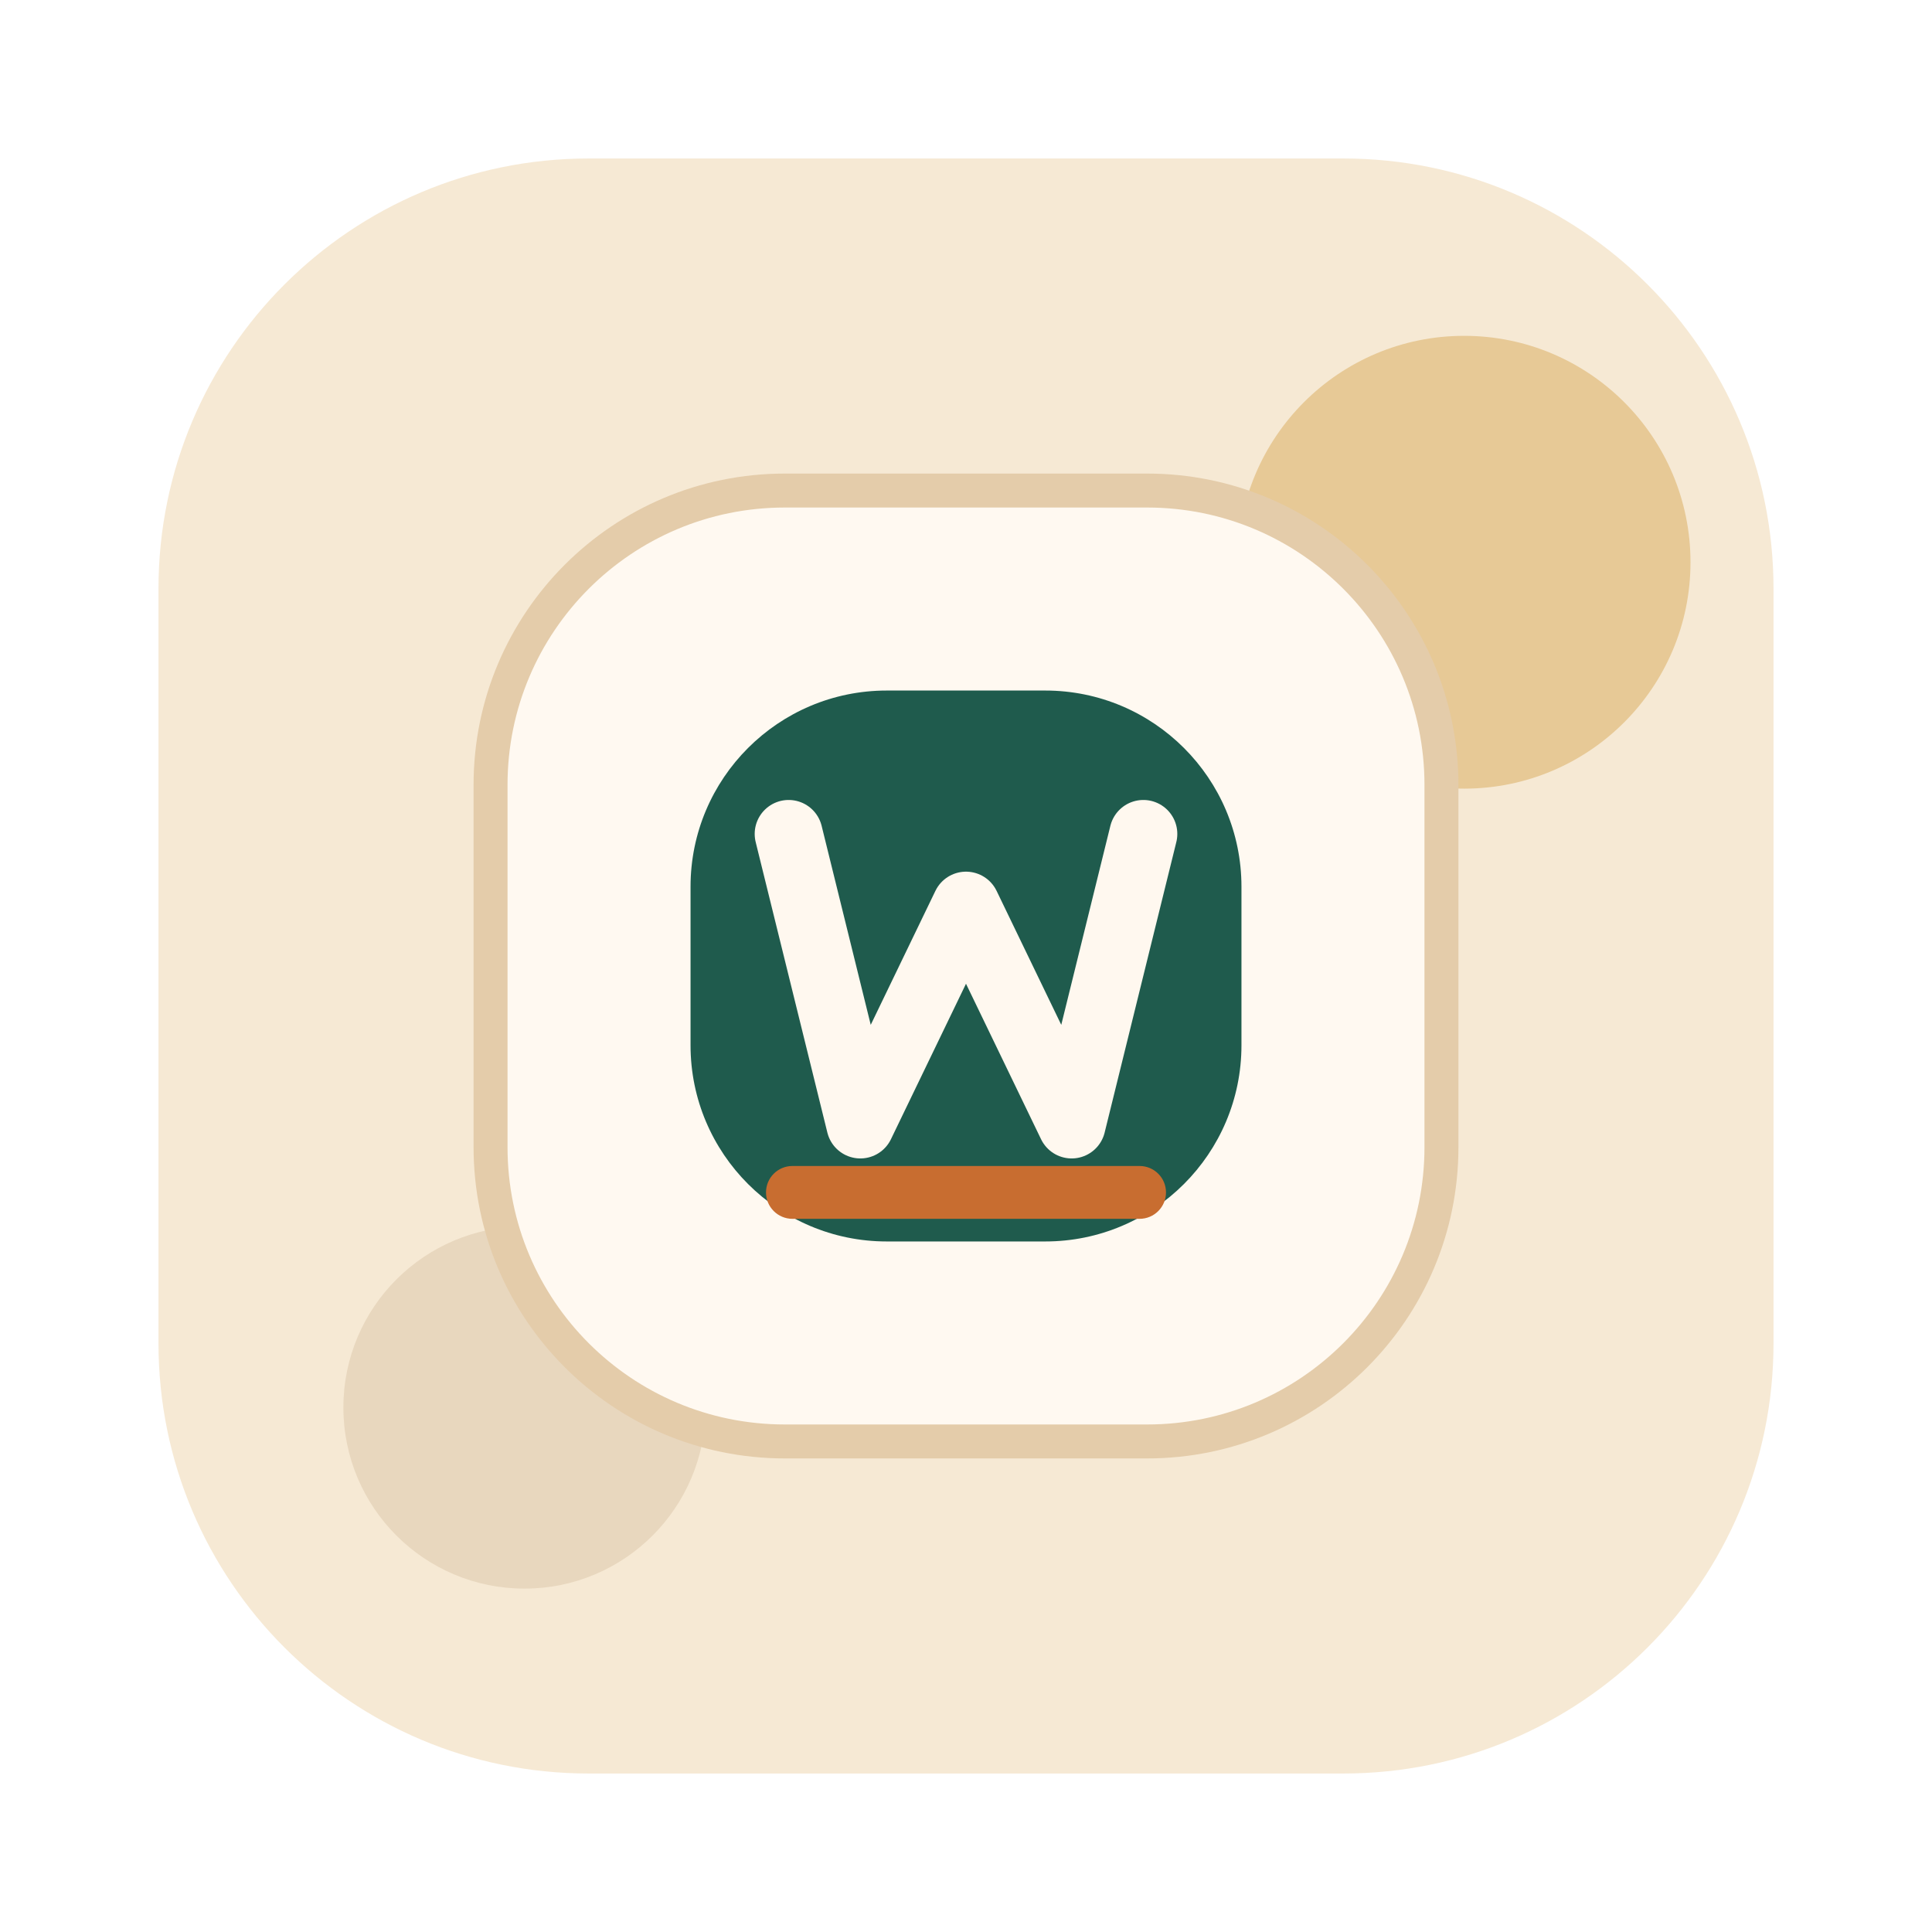
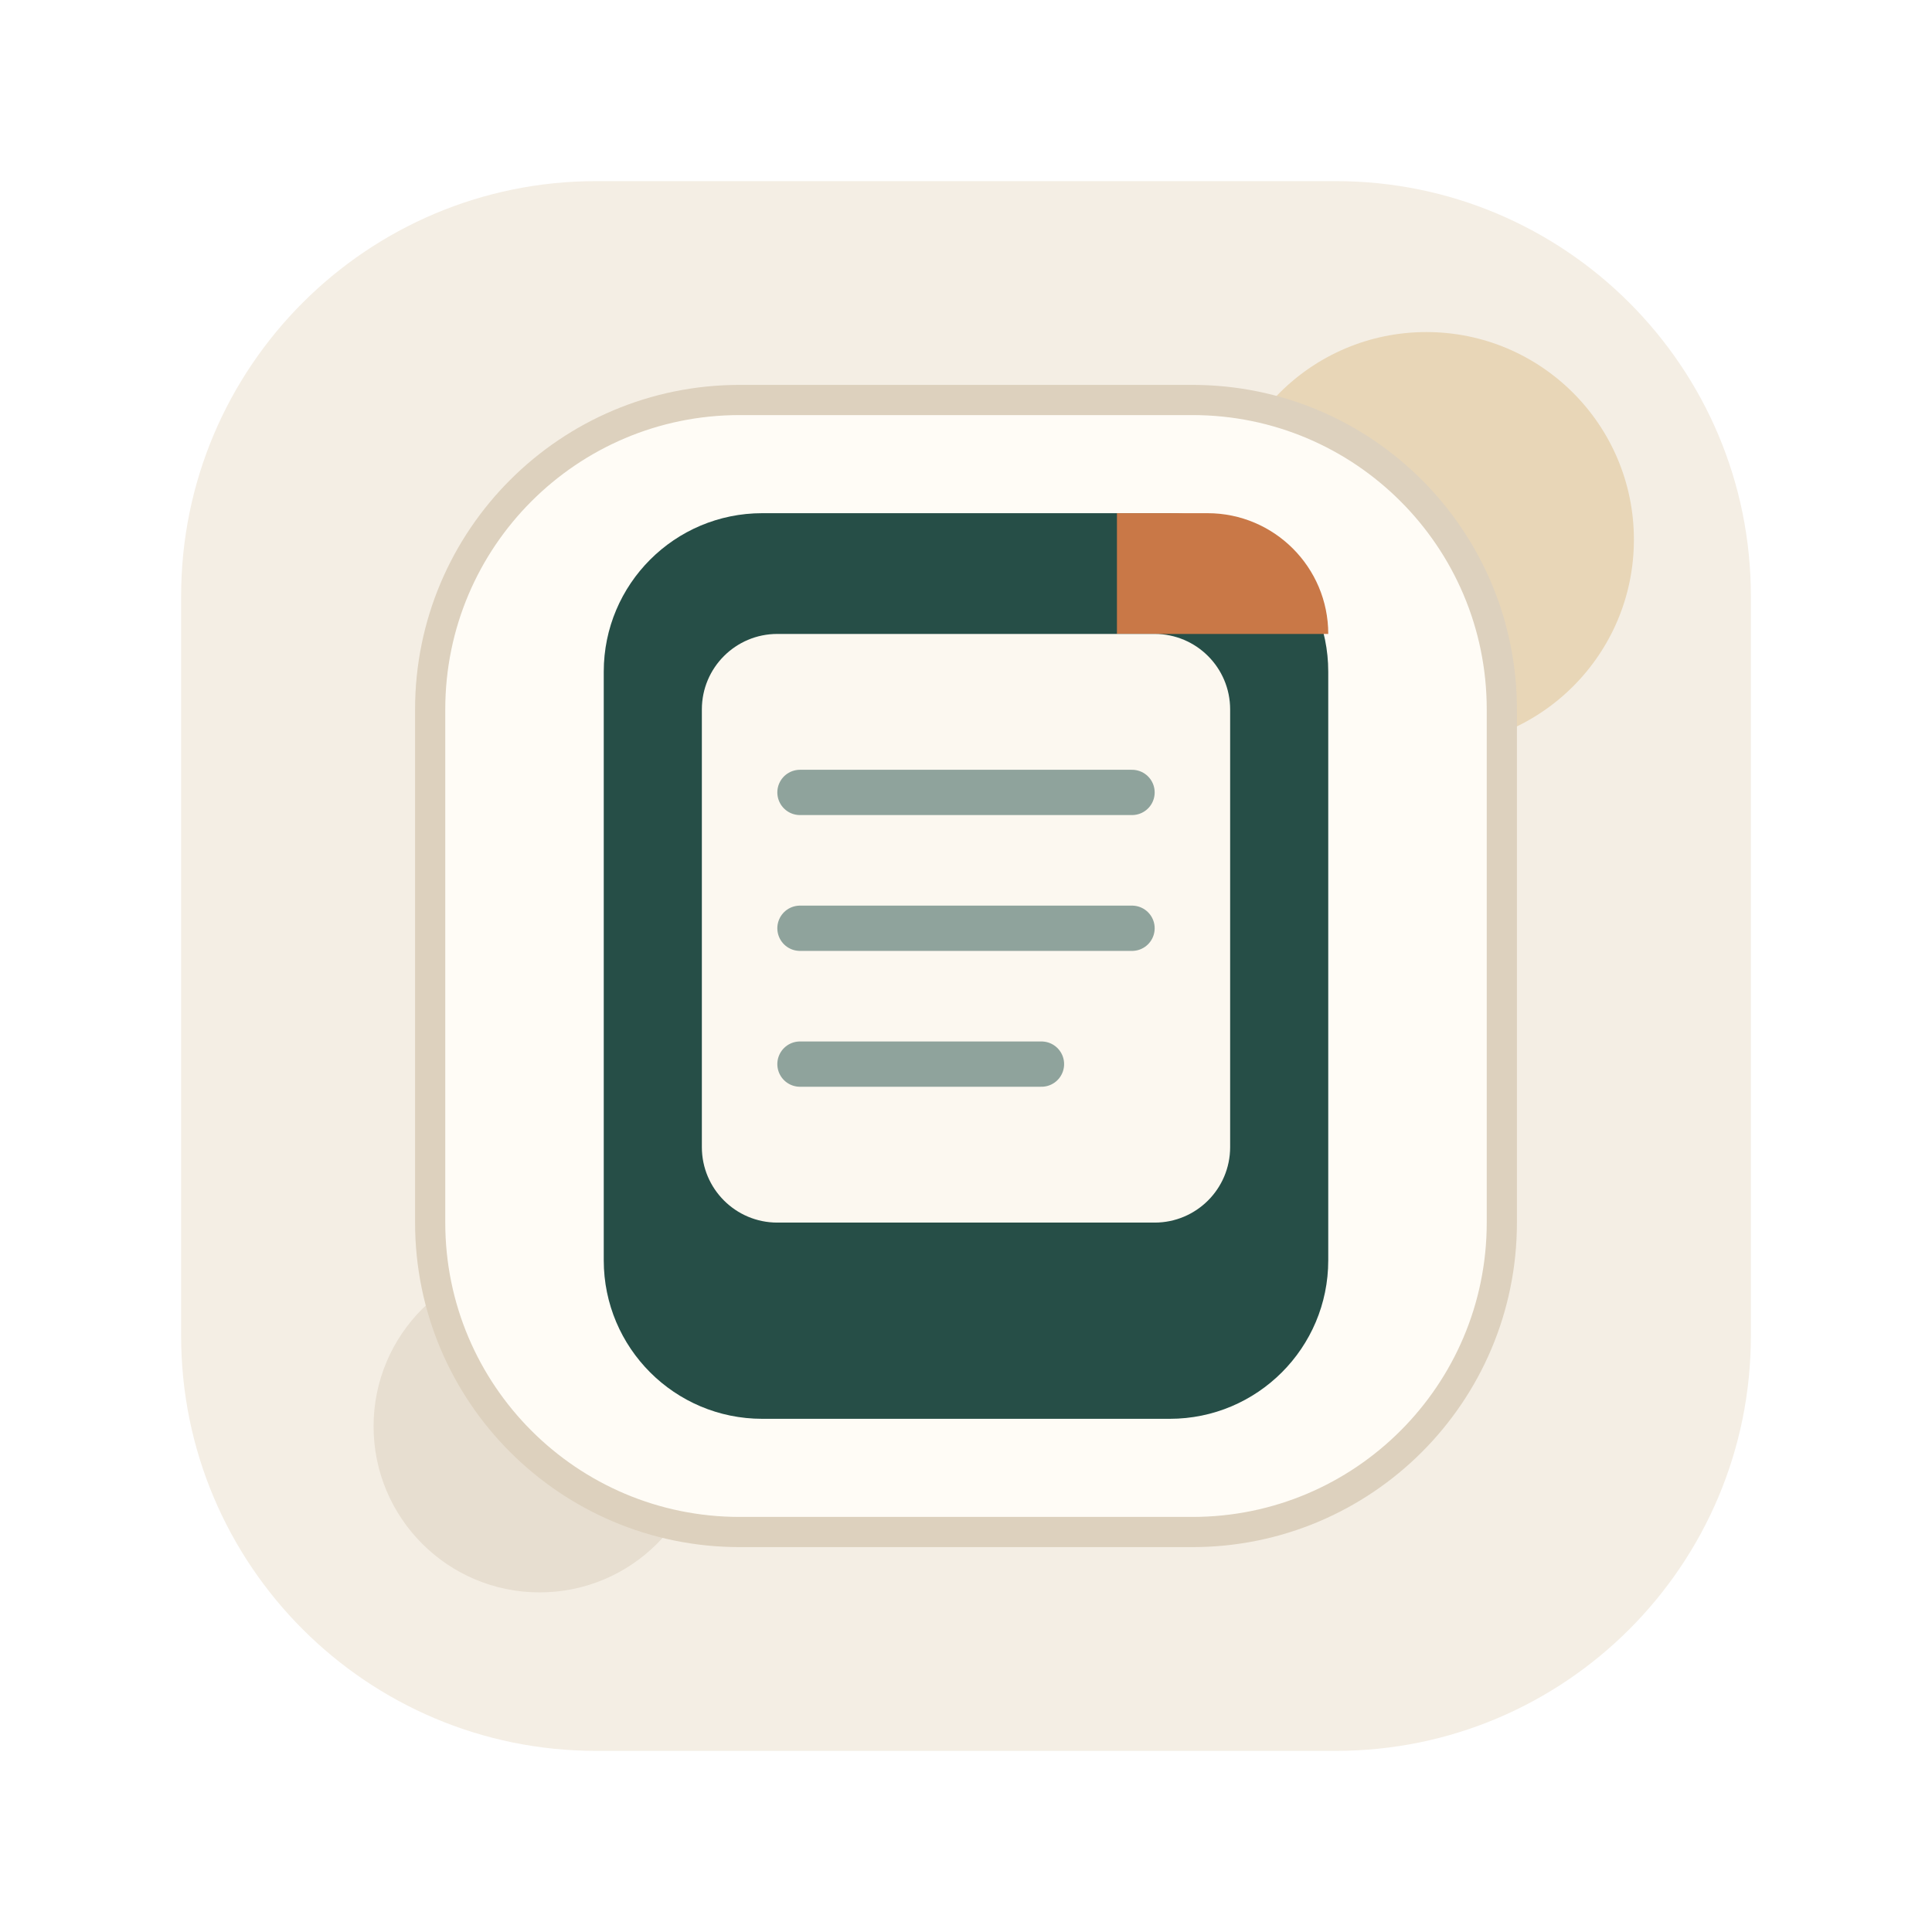
<svg xmlns="http://www.w3.org/2000/svg" width="1024" height="1024" viewBox="0 0 1024 1024" fill="none">
-   <rect x="84" y="84" width="856" height="856" rx="228" fill="#F6E9D4" />
-   <circle cx="776" cy="298" r="120" fill="#E7C996" />
-   <circle cx="278" cy="746" r="96" fill="#E8D7BE" />
-   <rect x="260" y="260" width="504" height="504" rx="156" fill="#FFF9F1" stroke="#E4CCAA" stroke-width="18" />
-   <rect x="366" y="366" width="292" height="292" rx="104" fill="#1F5B4D" />
-   <path d="M418 442L456 596L512 480L568 596L606 442" stroke="#FFF8EF" stroke-width="36" stroke-linecap="round" stroke-linejoin="round" />
-   <rect x="406" y="618" width="212" height="28" rx="14" fill="#C86D30" />
+   <rect x="96" y="96" width="832" height="832" rx="220" fill="#F4EEE4" />
+   <circle cx="756" cy="286" r="110" fill="#E8D6B7" />
+   <circle cx="286" cy="756" r="88" fill="#E7DED0" />
+   <rect x="248" y="232" width="528" height="560" rx="152" fill="#EDE3D2" />
+   <rect x="228" y="212" width="568" height="600" rx="164" fill="#FFFCF6" stroke="#DDD1BE" stroke-width="16" />
+   <rect x="320" y="272" width="384" height="480" rx="84" fill="#264E47" />
+   <path d="M592 272H640C675.346 272 704 300.654 704 336V336H592V272Z" fill="#C97847" />
+   <rect x="372" y="336" width="280" height="312" rx="40" fill="#FCF8F0" />
+   <path d="M424 420H600" stroke="#8FA39C" stroke-width="24" stroke-linecap="round" />
+   <path d="M424 492H600" stroke="#8FA39C" stroke-width="24" stroke-linecap="round" />
+   <path d="M424 564H552" stroke="#8FA39C" stroke-width="24" stroke-linecap="round" />
</svg>
